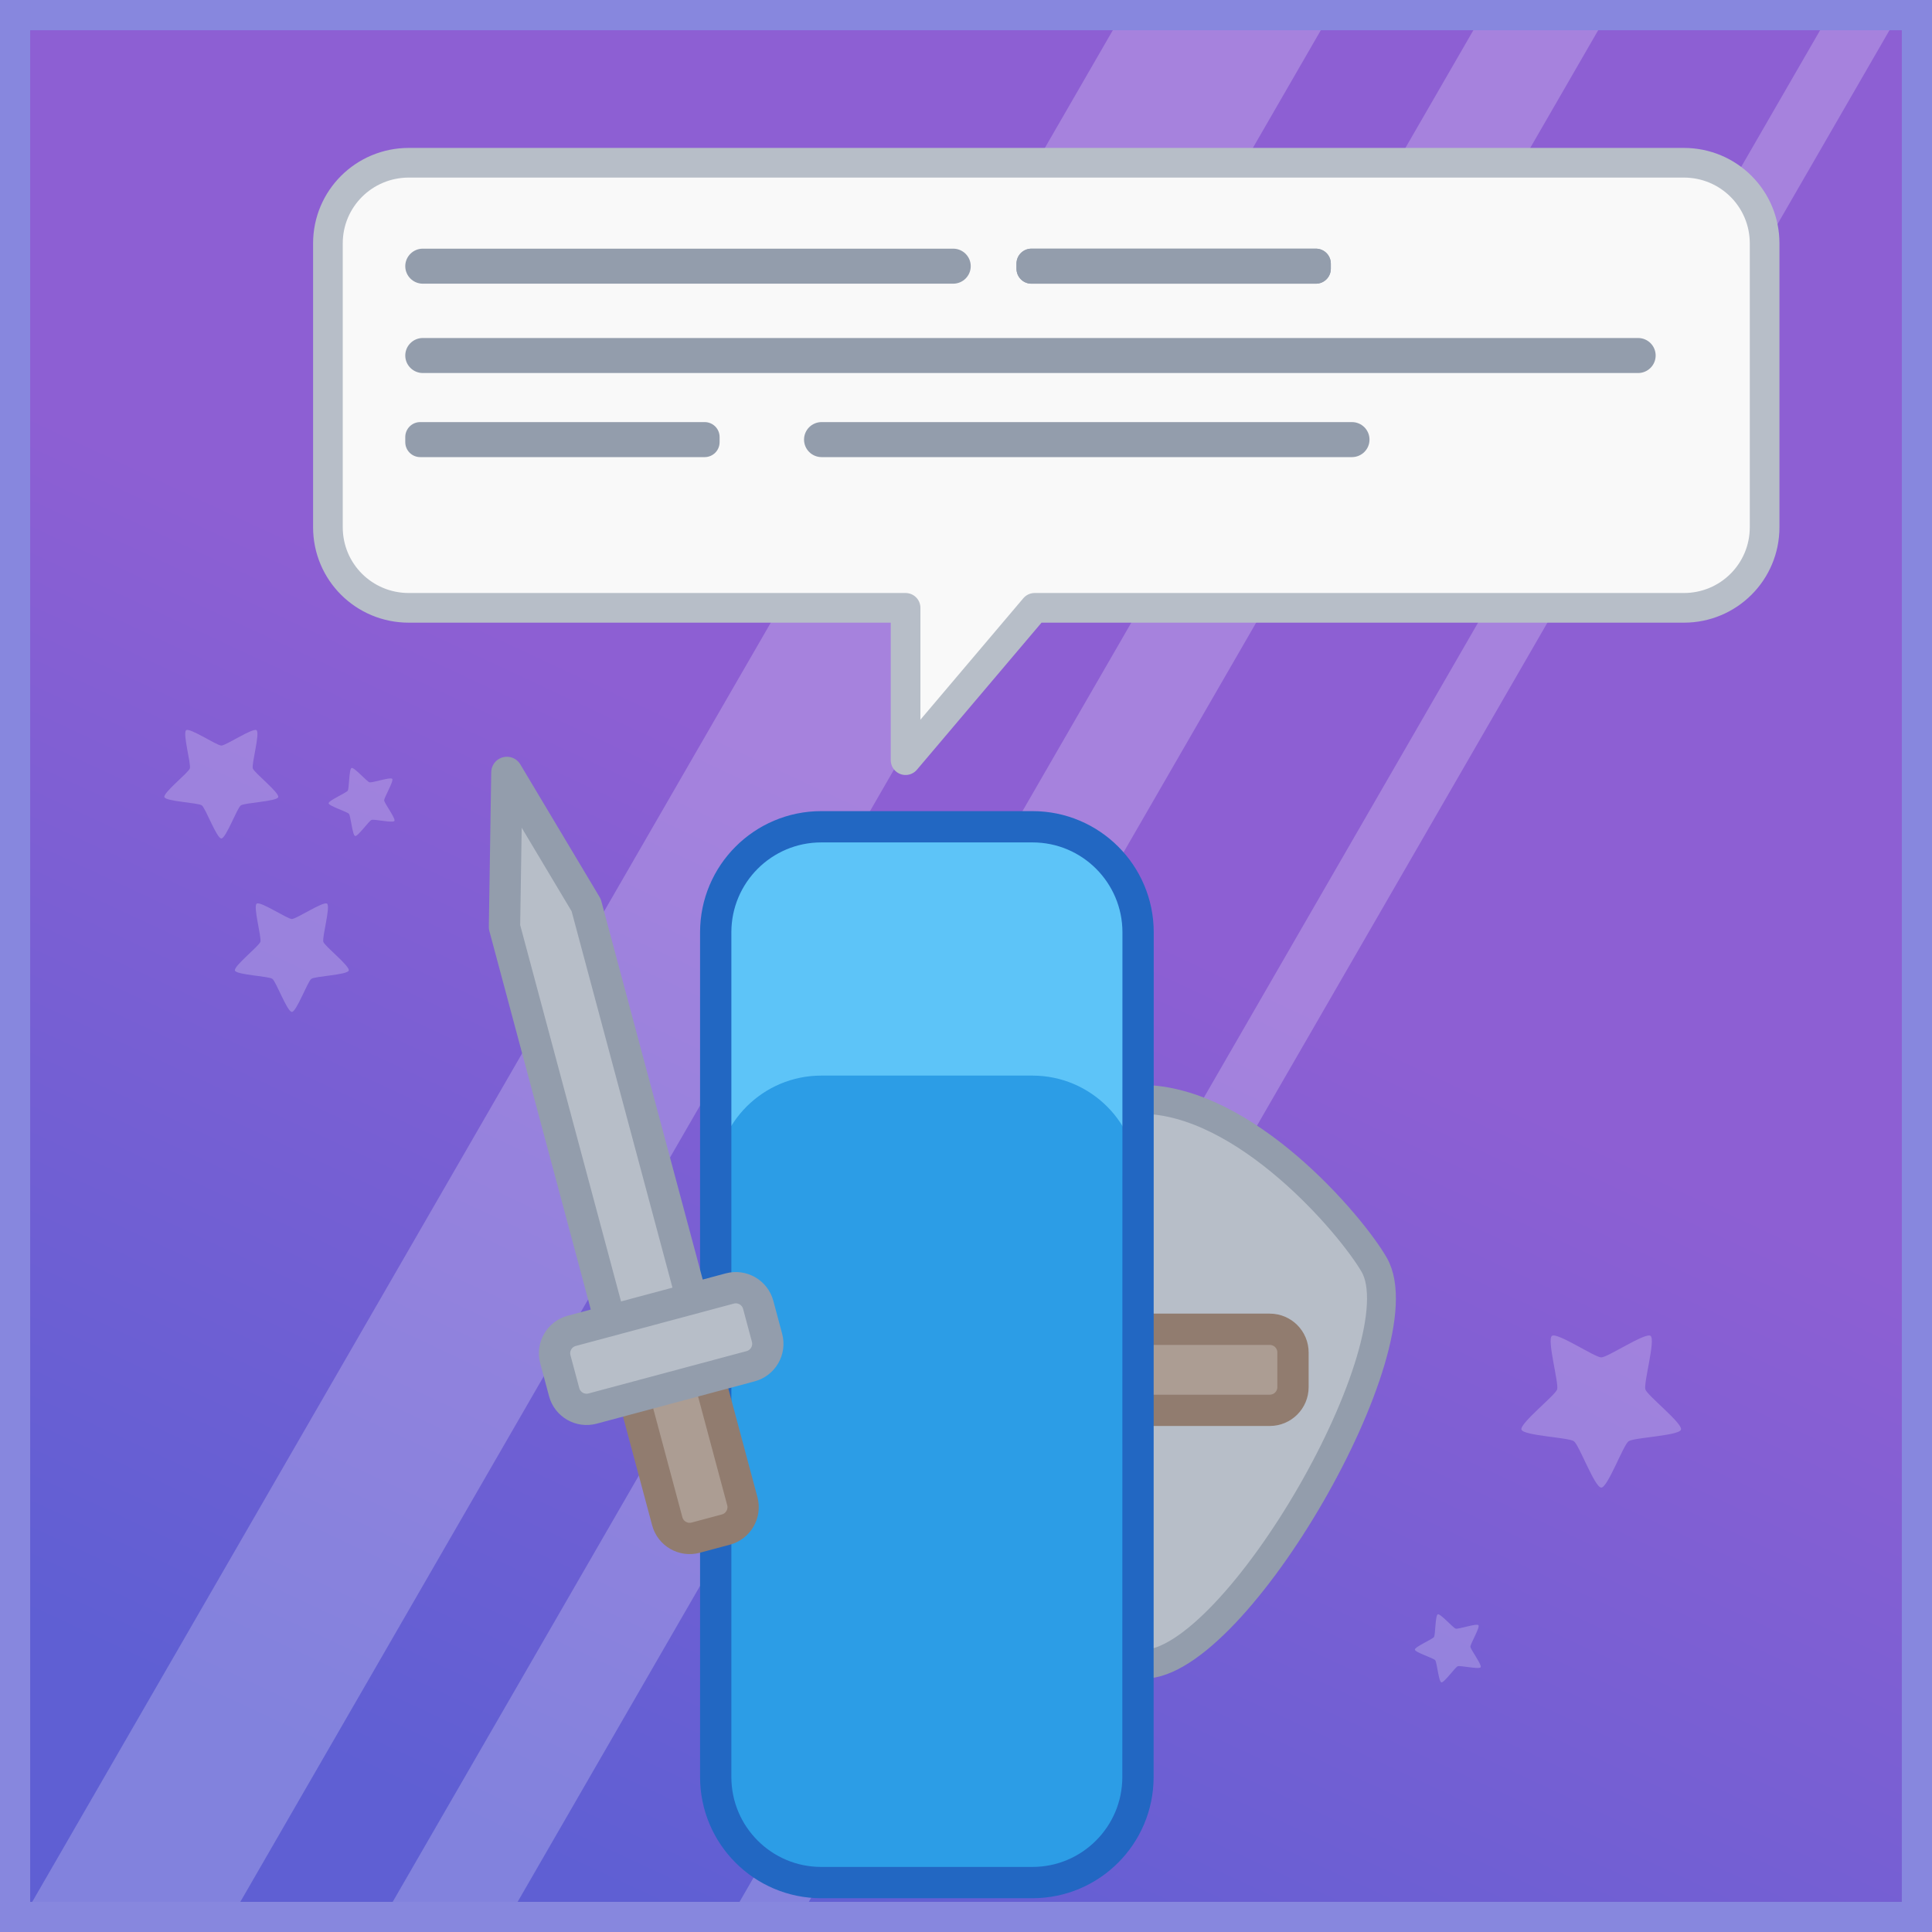
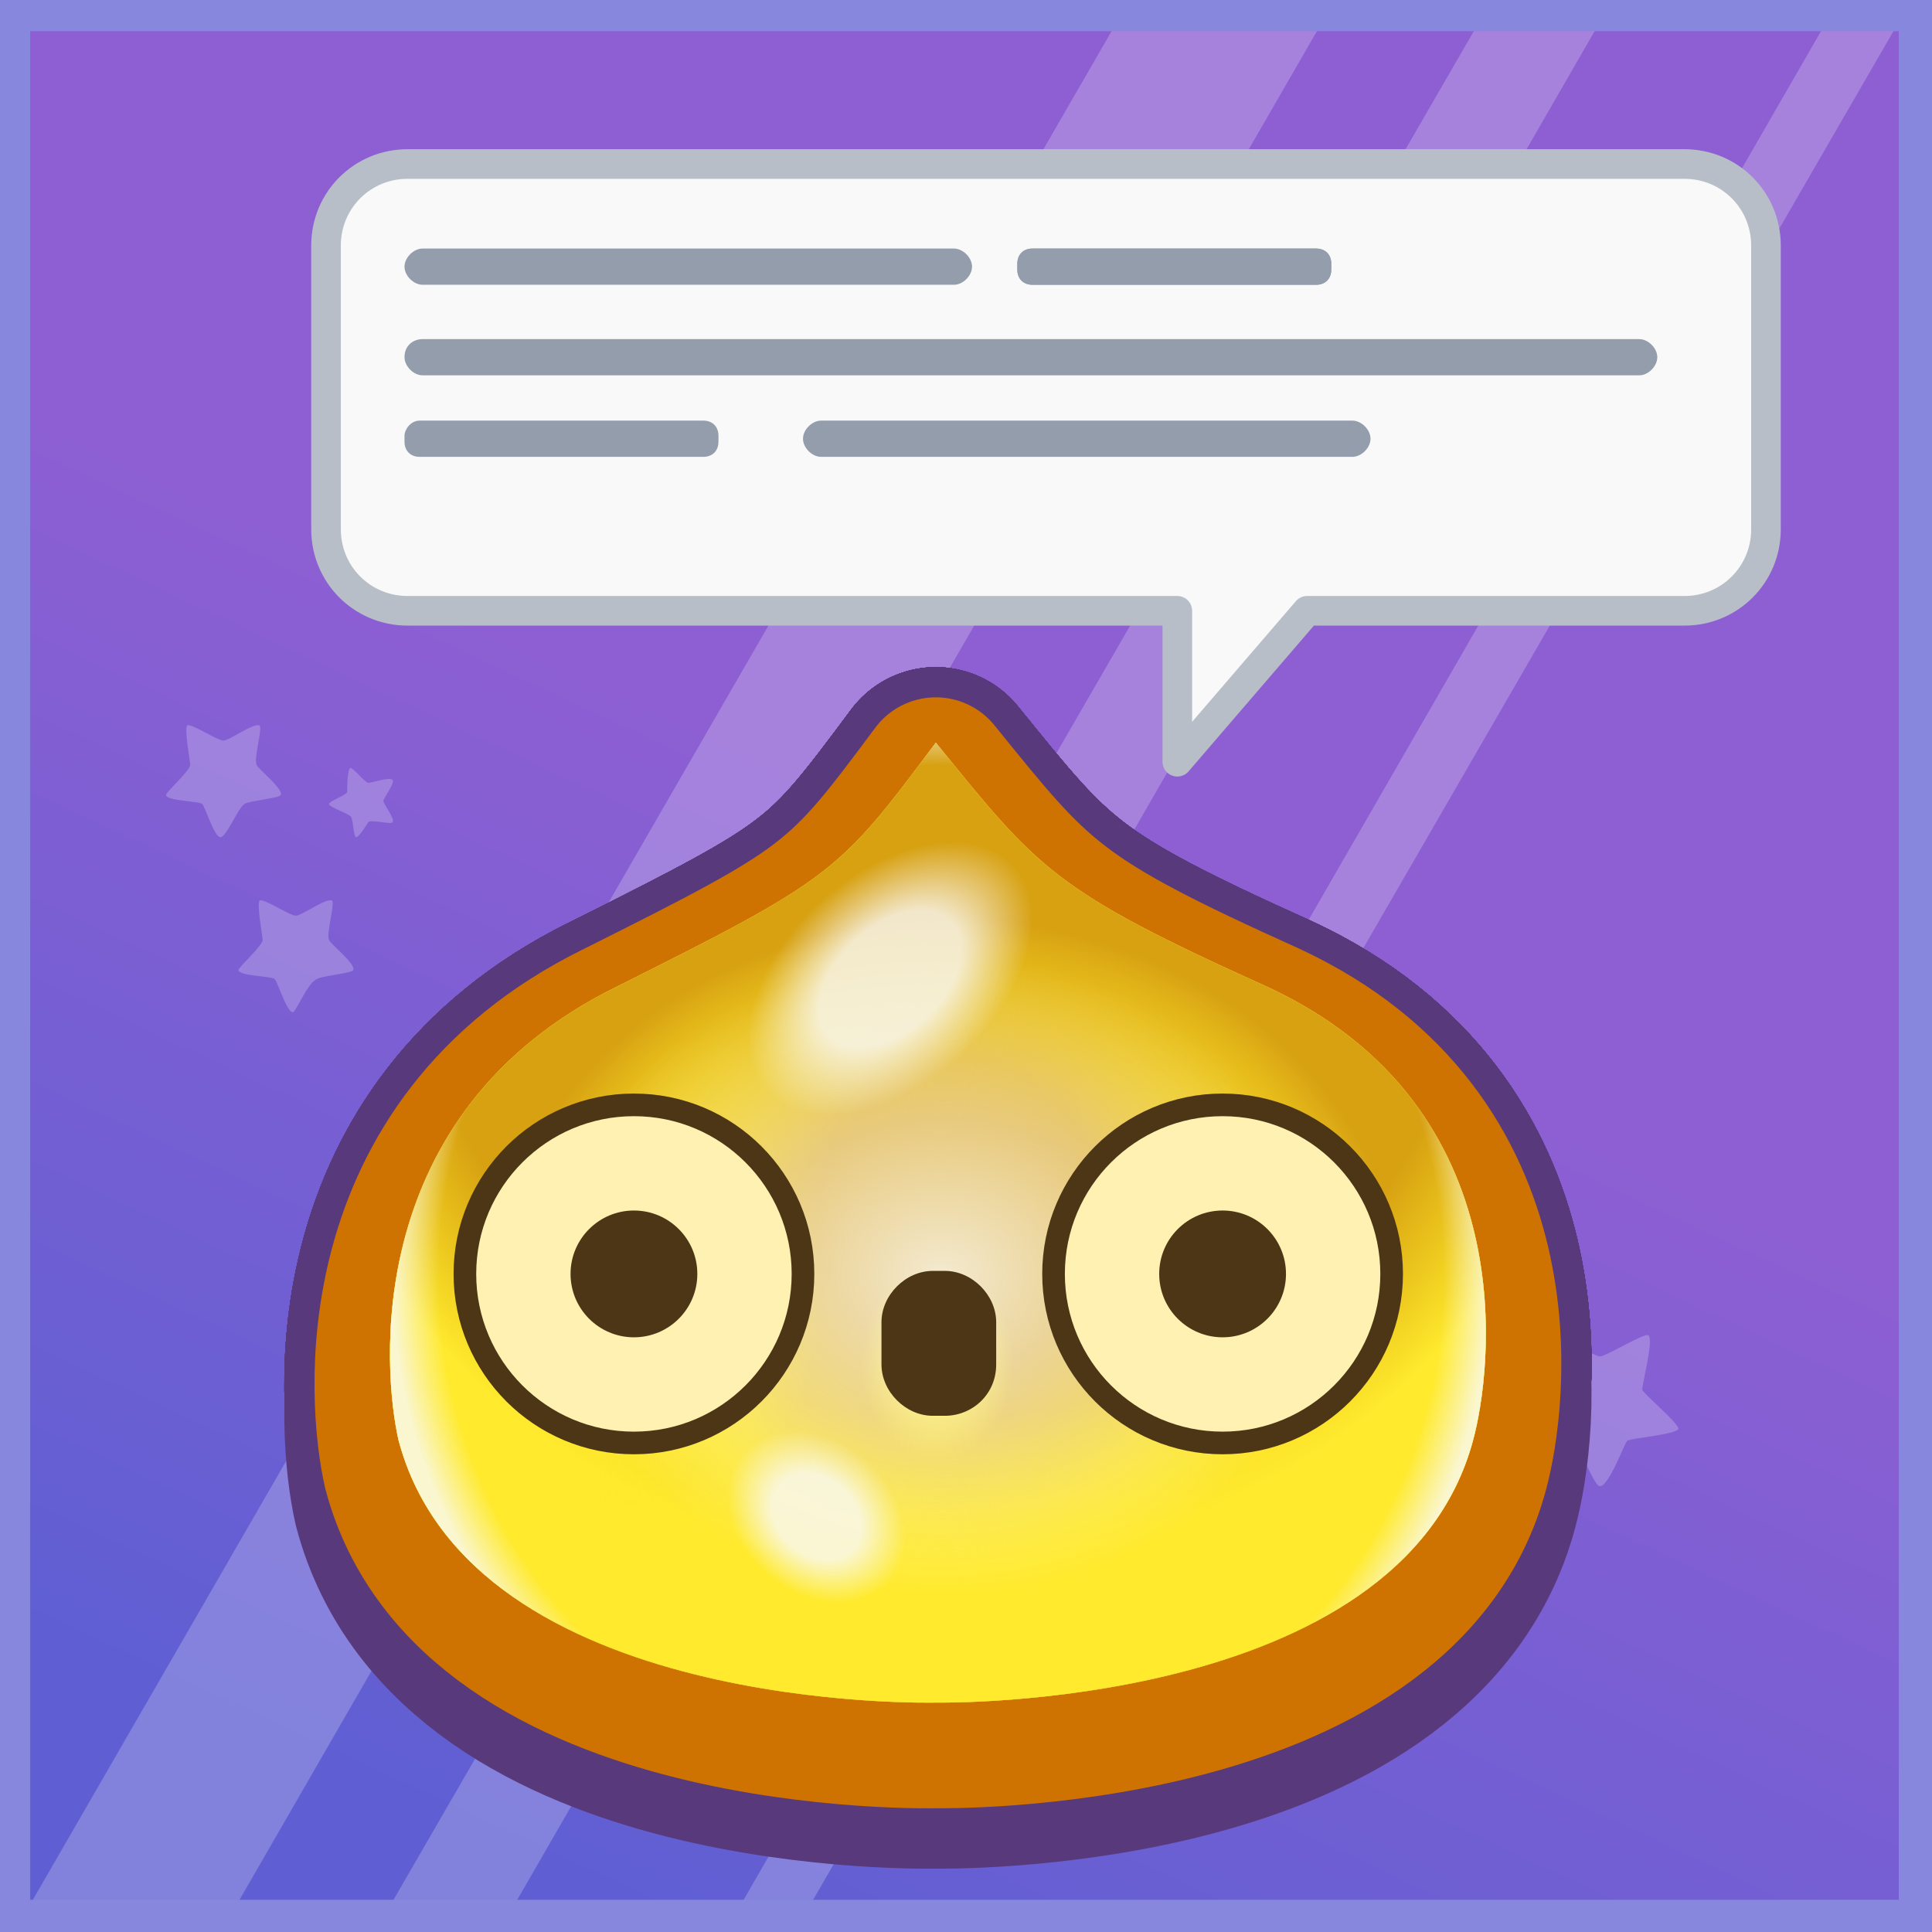
- <svg xmlns="http://www.w3.org/2000/svg" xmlns:xlink="http://www.w3.org/1999/xlink" width="64" height="64" viewBox="0 0 16.933 16.933" version="1.1" id="svg839">
-   <defs id="defs833">
-     <linearGradient id="linearGradient1525">
-       <stop style="stop-color:#5f5fd3;stop-opacity:1" offset="0" id="stop1521" />
-       <stop style="stop-color:#8d5fd3;stop-opacity:1" offset="1" id="stop1523" />
-     </linearGradient>
-     <clipPath id="_clip1">
-       <path d="M 782,389.065 C 782,379.095 772.59,371 761,371 h -42 c -11.59,0 -21,8.095 -21,18.065 v 144.523 c 0,9.971 9.41,18.065 21,18.065 h 42 c 11.59,0 21,-8.094 21,-18.065 z" id="path4" />
-     </clipPath>
-     <clipPath id="clipPath1397">
-       <path id="path1395" d="M 782,389.065 C 782,379.095 772.59,371 761,371 h -42 c -11.59,0 -21,8.095 -21,18.065 v 144.523 c 0,9.971 9.41,18.065 21,18.065 h 42 c 11.59,0 21,-8.094 21,-18.065 z" />
-     </clipPath>
-     <linearGradient xlink:href="#linearGradient1525" id="linearGradient1527" x1="6.142" y1="297" x2="10.213" y2="288.286" gradientUnits="userSpaceOnUse" />
-   </defs>
-   <g id="layer1" transform="translate(0,-280.0666)">
-     <rect style="opacity:1;fill:url(#linearGradient1527);fill-opacity:1;stroke:none;stroke-width:0.26;stroke-linecap:round;stroke-linejoin:round;stroke-miterlimit:4;stroke-dasharray:none;stroke-opacity:1" id="rect1519" width="16.933" height="16.933" x="0" y="280.067" ry="0.167" />
-     <path style="opacity:0.22;fill:#ffffff;fill-opacity:1;stroke:none;stroke-width:0.26;stroke-linecap:round;stroke-linejoin:round;stroke-miterlimit:4;stroke-dasharray:none;stroke-opacity:1" d="m 9.906,280.067 -9.685,16.775 c 0.005,0.088 0.076,0.159 0.166,0.159 H 1.953 L 11.729,280.067 Z m 3.16,0 -9.777,16.933 h 1.095 l 9.776,-16.933 z m 3.039,0 -9.776,16.933 h 0.607 l 9.777,-16.933 z" id="rect1542" />
-     <g id="g1497" transform="matrix(1.011991,0,0,1.011991,3.26119,-0.01978024)" style="stroke-width:1.045">
-       <g transform="translate(-0.484426)" id="g1483" style="stroke-width:1.045">
-         <path style="opacity:1;fill:#b7bec8;fill-opacity:1;stroke:#939dac;stroke-width:0.25;stroke-miterlimit:4;stroke-dasharray:none;stroke-opacity:1" d="m 7.144,286.289 c -0.899,0 -1.776,1.086 -1.976,1.432 -0.399,0.692 1.199,3.46 1.998,3.46 0.799,0 2.397,-2.768 1.997,-3.46 -0.2,-0.346 -1.12,-1.432 -2.019,-1.432 z" id="path1434" />
-         <rect style="opacity:1;fill:#ac9d93;fill-opacity:1;stroke:#917c6f;stroke-width:0.271;stroke-linecap:round;stroke-linejoin:round;stroke-miterlimit:4;stroke-dasharray:none;stroke-opacity:1" id="rect1479" width="2.589" height="0.702" x="5.871" y="288.28" ry="0.201" />
-       </g>
-       <path d="m 6.634,284.842 c 0,-0.505 -0.41,-0.914 -0.914,-0.914 H 3.89 c -0.505,0 -0.914,0.41 -0.914,0.914 v 7.316 c 0,0.505 0.41,0.914 0.914,0.914 h 1.829 c 0.505,0 0.914,-0.41 0.914,-0.914 z" style="clip-rule:evenodd;fill:#5dc4f8;fill-rule:evenodd;stroke-width:0.049;stroke-linecap:round;stroke-linejoin:bevel;stroke-miterlimit:1.5" id="path2" />
-       <g transform="matrix(0.04354565,0,0,0.05061944,-27.41912,265.1477)" clip-path="url(#_clip1)" id="g11" style="clip-rule:evenodd;fill-rule:evenodd;stroke-width:1.045;stroke-linecap:round;stroke-linejoin:bevel;stroke-miterlimit:1.5">
-         <g transform="translate(0,42.5826)" id="g9" style="stroke-width:1.045">
-           <path d="M 782,389.065 C 782,379.095 772.59,371 761,371 h -42 c -11.59,0 -21,8.095 -21,18.065 v 144.523 c 0,9.971 9.41,18.065 21,18.065 h 42 c 11.59,0 21,-8.094 21,-18.065 z" style="fill:#2c9de6;stroke-width:1.045" id="path7" />
-         </g>
-       </g>
-       <path d="m 6.634,284.842 c 0,-0.505 -0.41,-0.914 -0.914,-0.914 H 3.89 c -0.505,0 -0.914,0.41 -0.914,0.914 v 7.316 c 0,0.505 0.41,0.914 0.914,0.914 h 1.829 c 0.505,0 0.914,-0.41 0.914,-0.914 z" style="clip-rule:evenodd;fill:none;fill-rule:evenodd;stroke:#2267c2;stroke-width:0.271;stroke-linecap:round;stroke-linejoin:bevel;stroke-miterlimit:1.5;stroke-dasharray:none" id="path13" />
-       <g transform="rotate(-15,7.362507,255.9071)" id="g1475" style="stroke-width:1.045">
-         <rect style="opacity:1;fill:#ac9d93;fill-opacity:1;stroke:#917c6f;stroke-width:0.271;stroke-linecap:round;stroke-linejoin:round;stroke-miterlimit:4;stroke-dasharray:none;stroke-opacity:1" id="rect1470" width="0.673" height="1.571" x="-6.089" y="286.169" ry="0.201" />
-         <path style="opacity:1;fill:#b7bec8;fill-opacity:1;stroke:#939dac;stroke-width:1.025;stroke-linecap:round;stroke-linejoin:round;stroke-miterlimit:4;stroke-dasharray:none;stroke-opacity:1" d="M -23.125,8.074 V 22.17 c 0,0.421 0.339,0.758 0.76,0.758 h 1.25 c 0.42,0 0.758,-0.337 0.758,-0.758 V 8.074 l -1.383,-4.867 z" id="rect1464" transform="matrix(0.2645833,0,0,0.2645833,0,280.0666)" />
-         <rect style="opacity:1;fill:#b7bec8;fill-opacity:1;stroke:#939dac;stroke-width:0.271;stroke-linecap:round;stroke-linejoin:round;stroke-miterlimit:4;stroke-dasharray:none;stroke-opacity:1" id="rect1468" width="1.819" height="0.697" x="-6.662" y="285.732" ry="0.201" />
-       </g>
+ <svg xmlns="http://www.w3.org/2000/svg" xmlns:xlink="http://www.w3.org/1999/xlink" enable-background="new 0 0 64 64" viewBox="0 0 64 64">
+   <linearGradient id="a" gradientTransform="matrix(3.7795 0 0 -3.7795 3260.386 8342.767)" gradientUnits="userSpaceOnUse" x1="-857.84" x2="-853.769" y1="2116.948" y2="2125.662">
+     <stop offset="0" stop-color="#5f5fd3" />
+     <stop offset="1" stop-color="#8d5fd3" />
+   </linearGradient>
+   <radialGradient id="b" cx="31.817" cy="40.283" gradientTransform="matrix(0 1 -.9375 0 69.5839 8.4657)" gradientUnits="userSpaceOnUse" r="13.662">
+     <stop offset=".37" stop-color="#ffe923" stop-opacity="0" />
+     <stop offset=".848" stop-color="#ffea2e" />
+   </radialGradient>
+   <radialGradient id="c" cx="31.41" cy="43.332" gradientTransform="matrix(0 1 -1.1728 0 82.2321 11.9221)" gradientUnits="userSpaceOnUse" r="16.3">
+     <stop offset=".385" stop-color="#ffe923" stop-opacity="0" />
+     <stop offset=".79" stop-color="#d7a112" />
+   </radialGradient>
+   <radialGradient id="d" cx="31.207" cy="29.1" gradientUnits="userSpaceOnUse" r="26.778">
+     <stop offset=".668" stop-color="#ffe923" stop-opacity="0" />
+     <stop offset=".848" stop-color="#ffea2e" />
+   </radialGradient>
+   <radialGradient id="e" cx="20.838" cy="43.874" gradientUnits="userSpaceOnUse" r="26.778">
+     <stop offset="0" stop-color="#ffea2e" />
+     <stop offset=".165" stop-color="#ffea2c" stop-opacity=".299" />
+     <stop offset=".224" stop-color="#ffe925" stop-opacity=".047" />
+     <stop offset=".235" stop-color="#ffe923" stop-opacity="0" />
+   </radialGradient>
+   <radialGradient id="f" cx="31.043" cy="45.162" gradientTransform="matrix(0 1 -.7792 0 66.2317 14.1191)" gradientUnits="userSpaceOnUse" r="15.132">
+     <stop offset=".087" stop-color="#ffea2e" />
+     <stop offset=".167" stop-color="#ffea2b" stop-opacity=".377" />
+     <stop offset=".214" stop-color="#ffe923" stop-opacity=".004" />
+     <stop offset=".214" stop-color="#ffe923" stop-opacity="0" />
+   </radialGradient>
+   <radialGradient id="g" cx="31.179" cy="42.248" gradientTransform="matrix(0 1 -1.2111 0 82.3465 11.0694)" gradientUnits="userSpaceOnUse" r="17.901">
+     <stop offset="0" stop-color="#f9f9f9" stop-opacity=".8" />
+     <stop offset=".591" stop-color="#f9f9f9" stop-opacity="0" />
+   </radialGradient>
+   <linearGradient id="h">
+     <stop offset=".252" stop-color="#f9f9f9" stop-opacity=".8" />
+     <stop offset=".28" stop-color="#f9f9f9" stop-opacity=".713" />
+     <stop offset=".509" stop-color="#f9f9f9" stop-opacity="0" />
+   </linearGradient>
+   <radialGradient id="i" cx="29.484" cy="32.421" gradientTransform="matrix(-.7381 .6746 -.4199 -.4595 64.8634 27.4267)" gradientUnits="userSpaceOnUse" r="10.93" xlink:href="#h" />
+   <radialGradient id="j" cx="27.045" cy="50.245" gradientTransform="matrix(.7567 .6538 -.5096 .5898 32.1861 2.9283)" gradientUnits="userSpaceOnUse" r="6.362" xlink:href="#h" />
+   <radialGradient id="k" cx="31.179" cy="42.248" gradientTransform="matrix(0 1 -.9846 0 72.777 11.0694)" gradientUnits="userSpaceOnUse" r="20.196">
+     <stop offset=".837" stop-color="#f9f9f9" stop-opacity="0" />
+     <stop offset=".916" stop-color="#f9f9f9" stop-opacity=".8" />
+   </radialGradient>
+   <g transform="translate(0 -280.0666)">
+     <path d="m.6 280.1h62.7c.3 0 .6.3.6.6v62.7c0 .3-.3.6-.6.6h-62.7c-.3 0-.6-.3-.6-.6v-62.7c0-.4.3-.6.6-.6z" fill="url(#a)" />
+     <path d="m37.4 280.1-36.6 63.4c0 .3.3.6.6.6h5.9l36.9-64zm12 0-37 64h4.1l36.9-64zm11.5 0-36.9 64h2.3l37-64z" fill="#fff" opacity=".22" />
+     <path d="m13.5 285.5c-1.5 0-2.7 1.2-2.7 2.7v9.4c0 1.5 1.2 2.7 2.7 2.7h25.5v5l4.3-5h12.5c1.5 0 2.7-1.2 2.7-2.7v-9.4c0-1.5-1.2-2.7-2.7-2.7z" style="fill:#f9f9f9;stroke:#b7bec8;stroke-width:.981;stroke-linecap:round;stroke-linejoin:round;stroke-miterlimit:15.118" />
+     <g fill="#939dac">
+       <path d="m14 288.3h17.6c.3 0 .6.3.6.6 0 .3-.3.6-.6.6h-17.6c-.3 0-.6-.3-.6-.6 0-.3.3-.6.6-.6z" />
+       <path d="m14 291.3h40.3c.3 0 .6.3.6.6 0 .3-.3.6-.6.6h-40.3c-.3 0-.6-.3-.6-.6 0-.4.3-.6.6-.6z" />
+       <path d="m34.2 288.3h9.4c.3 0 .5.2.5.5v.2c0 .3-.2.5-.5.5h-9.4c-.3 0-.5-.2-.5-.5v-.2c0-.3.2-.5.5-.5z" />
+       <path d="m34.2 288.3h9.4c.3 0 .5.2.5.5v.2c0 .3-.2.5-.5.5h-9.4c-.3 0-.5-.2-.5-.5v-.2c0-.3.2-.5.5-.5z" />
+       <path d="m13.9 294h9.4c.3 0 .5.2.5.5v.2c0 .3-.2.5-.5.5h-9.4c-.3 0-.5-.2-.5-.5v-.2c0-.2.2-.5.5-.5z" />
+       <path d="m27.2 294h17.6c.3 0 .6.3.6.6 0 .3-.3.6-.6.6h-17.6c-.3 0-.6-.3-.6-.6 0-.3.3-.6.6-.6z" />
    </g>
-     <path style="opacity:1;fill:#f9f9f9;fill-opacity:1;stroke:#b7bec8;stroke-width:0.26;stroke-linecap:round;stroke-linejoin:round;stroke-miterlimit:4;stroke-dasharray:none;stroke-opacity:1" d="m 3.583,281.493 c -0.392,0 -0.709,0.315 -0.709,0.707 v 2.487 c 0,0.392 0.316,0.707 0.709,0.707 H 7.937 v 1.335 l 1.131,-1.335 h 5.69 c 0.392,0 0.708,-0.315 0.708,-0.707 v -2.487 c 0,-0.392 -0.316,-0.707 -0.708,-0.707 z" id="rect1499" />
-     <rect style="opacity:1;fill:#939dac;fill-opacity:1;stroke:none;stroke-width:0.26;stroke-linecap:round;stroke-linejoin:round;stroke-miterlimit:4;stroke-dasharray:none;stroke-opacity:1" id="rect1507" width="4.956" height="0.307" x="3.552" y="282.246" ry="0.154" />
-     <rect ry="0.154" y="283.029" x="3.552" height="0.307" width="10.959" id="rect1509" style="opacity:1;fill:#939dac;fill-opacity:1;stroke:none;stroke-width:0.26;stroke-linecap:round;stroke-linejoin:round;stroke-miterlimit:4;stroke-dasharray:none;stroke-opacity:1" />
-     <rect ry="0.131" y="282.246" x="8.909" height="0.307" width="2.755" id="rect1511" style="opacity:1;fill:#939dac;fill-opacity:1;stroke:none;stroke-width:0.26;stroke-linecap:round;stroke-linejoin:round;stroke-miterlimit:4;stroke-dasharray:none;stroke-opacity:1" />
-     <rect style="opacity:1;fill:#939dac;fill-opacity:1;stroke:none;stroke-width:0.26;stroke-linecap:round;stroke-linejoin:round;stroke-miterlimit:4;stroke-dasharray:none;stroke-opacity:1" id="rect1513" width="2.755" height="0.307" x="8.909" y="282.246" ry="0.131" />
-     <rect ry="0.131" y="283.766" x="3.552" height="0.307" width="2.755" id="rect1515" style="opacity:1;fill:#939dac;fill-opacity:1;stroke:none;stroke-width:0.26;stroke-linecap:round;stroke-linejoin:round;stroke-miterlimit:4;stroke-dasharray:none;stroke-opacity:1" />
-     <rect ry="0.154" y="283.766" x="7.047" height="0.307" width="4.956" id="rect1517" style="opacity:1;fill:#939dac;fill-opacity:1;stroke:none;stroke-width:0.26;stroke-linecap:round;stroke-linejoin:round;stroke-miterlimit:4;stroke-dasharray:none;stroke-opacity:1" />
-     <path style="opacity:0.22;fill:#ffffff;fill-opacity:1;stroke:none;stroke-width:0.26;stroke-linecap:round;stroke-linejoin:round;stroke-miterlimit:4;stroke-dasharray:none;stroke-opacity:1" id="path1550" d="m 14.552,292.889 c -0.04,0.04 -0.4,-0.127 -0.456,-0.118 -0.056,0.009 -0.347,0.279 -0.397,0.253 -0.05,-0.026 -0.003,-0.42 -0.028,-0.47 -0.026,-0.05 -0.373,-0.244 -0.364,-0.3 0.009,-0.056 0.399,-0.132 0.439,-0.172 0.04,-0.04 0.117,-0.43 0.172,-0.439 0.056,-0.009 0.249,0.338 0.3,0.364 0.05,0.026 0.445,-0.022 0.47,0.029 0.026,0.05 -0.245,0.341 -0.253,0.397 -0.009,0.056 0.158,0.416 0.118,0.456 z" transform="rotate(45,14.03314,292.3706)" />
-     <path transform="matrix(0.5045402,0.5045402,-0.5045402,0.5045402,142.3716,132.2986)" d="m 14.552,292.889 c -0.04,0.04 -0.4,-0.127 -0.456,-0.118 -0.056,0.009 -0.347,0.279 -0.397,0.253 -0.05,-0.026 -0.003,-0.42 -0.028,-0.47 -0.026,-0.05 -0.373,-0.244 -0.364,-0.3 0.009,-0.056 0.399,-0.132 0.439,-0.172 0.04,-0.04 0.117,-0.43 0.172,-0.439 0.056,-0.009 0.249,0.338 0.3,0.364 0.05,0.026 0.445,-0.022 0.47,0.029 0.026,0.05 -0.245,0.341 -0.253,0.397 -0.009,0.056 0.158,0.416 0.118,0.456 z" id="path1552" style="opacity:0.22;fill:#ffffff;fill-opacity:1;stroke:none;stroke-width:0.364;stroke-linecap:round;stroke-linejoin:round;stroke-miterlimit:4;stroke-dasharray:none;stroke-opacity:1" />
-     <path style="opacity:0.22;fill:#ffffff;fill-opacity:1;stroke:none;stroke-width:0.364;stroke-linecap:round;stroke-linejoin:round;stroke-miterlimit:4;stroke-dasharray:none;stroke-opacity:1" id="path1554" d="m 14.552,292.889 c -0.04,0.04 -0.4,-0.127 -0.456,-0.118 -0.056,0.009 -0.347,0.279 -0.397,0.253 -0.05,-0.026 -0.003,-0.42 -0.028,-0.47 -0.026,-0.05 -0.373,-0.244 -0.364,-0.3 0.009,-0.056 0.399,-0.132 0.439,-0.172 0.04,-0.04 0.117,-0.43 0.172,-0.439 0.056,-0.009 0.249,0.338 0.3,0.364 0.05,0.026 0.445,-0.022 0.47,0.029 0.026,0.05 -0.245,0.341 -0.253,0.397 -0.009,0.056 0.158,0.416 0.118,0.456 z" transform="matrix(0.5045402,0.5045402,-0.5045402,0.5045402,142.9897,133.8187)" />
-     <path transform="matrix(0.2135269,0.3698395,-0.3698395,0.2135269,117.8472,226.8897)" d="m 14.552,292.889 c -0.04,0.04 -0.4,-0.127 -0.456,-0.118 -0.056,0.009 -0.347,0.279 -0.397,0.253 -0.05,-0.026 -0.003,-0.42 -0.028,-0.47 -0.026,-0.05 -0.373,-0.244 -0.364,-0.3 0.009,-0.056 0.399,-0.132 0.439,-0.172 0.04,-0.04 0.117,-0.43 0.172,-0.439 0.056,-0.009 0.249,0.338 0.3,0.364 0.05,0.026 0.445,-0.022 0.47,0.029 0.026,0.05 -0.245,0.341 -0.253,0.397 -0.009,0.056 0.158,0.416 0.118,0.456 z" id="path1556" style="opacity:0.22;fill:#ffffff;fill-opacity:1;stroke:none;stroke-width:0.608;stroke-linecap:round;stroke-linejoin:round;stroke-miterlimit:4;stroke-dasharray:none;stroke-opacity:1" />
-     <path style="opacity:0.22;fill:#ffffff;fill-opacity:1;stroke:none;stroke-width:0.608;stroke-linecap:round;stroke-linejoin:round;stroke-miterlimit:4;stroke-dasharray:none;stroke-opacity:1" id="path1558" d="m 14.552,292.889 c -0.04,0.04 -0.4,-0.127 -0.456,-0.118 -0.056,0.009 -0.347,0.279 -0.397,0.253 -0.05,-0.026 -0.003,-0.42 -0.028,-0.47 -0.026,-0.05 -0.373,-0.244 -0.364,-0.3 0.009,-0.056 0.399,-0.132 0.439,-0.172 0.04,-0.04 0.117,-0.43 0.172,-0.439 0.056,-0.009 0.249,0.338 0.3,0.364 0.05,0.026 0.445,-0.022 0.47,0.029 0.026,0.05 -0.245,0.341 -0.253,0.397 -0.009,0.056 0.158,0.416 0.118,0.456 z" transform="matrix(0.2135269,0.3698395,-0.3698395,0.2135269,108.3269,219.4719)" />
-     <rect ry="0.167" y="280.067" x="0" height="16.933" width="16.933" id="rect1567" style="opacity:1;fill:none;fill-opacity:1;stroke:#8787de;stroke-width:0.529;stroke-linecap:round;stroke-linejoin:round;stroke-miterlimit:4;stroke-dasharray:none;stroke-opacity:1;paint-order:normal" />
+     <path d="m53 329.3c-.2 0-.7-1.4-.9-1.5s-1.7-.2-1.7-.4c-.1-.2 1.1-1.1 1.2-1.3s-.3-1.6-.2-1.8c.2-.1 1.4.7 1.6.7s1.5-.8 1.6-.7c.2.1-.2 1.6-.2 1.8.1.2 1.2 1.1 1.2 1.3-.1.2-1.6.3-1.7.4s-.6 1.5-.9 1.5z" fill="#fff" opacity=".22" />
+     <path d="m7.3 307.8c-.2 0-.5-1-.6-1.1s-1.2-.1-1.2-.3c0-.1.8-.8.8-1 0-.1-.2-1.2-.1-1.3s1 .5 1.2.5 1-.6 1.2-.5c.1.1-.2 1.1-.1 1.3 0 .1.9.8.8 1 0 .1-1.1.2-1.2.3-.2.1-.6 1.1-.8 1.1z" fill="#fff" opacity=".22" />
+     <path d="m9.7 313.6c-.2 0-.5-1-.6-1.1s-1.2-.1-1.2-.3c0-.1.8-.8.8-1 0-.1-.2-1.2-.1-1.3s1 .5 1.2.5 1-.6 1.2-.5c.1.1-.2 1.1-.1 1.3 0 .1.9.8.8 1 0 .1-1.1.2-1.2.3-.3.1-.7 1.1-.8 1.1z" fill="#fff" opacity=".22" />
+     <path d="m47.7 335.8c-.1 0-.1-.7-.2-.7-.1-.1-.7-.3-.7-.4s.6-.3.6-.4 0-.7.1-.8c.1 0 .5.5.6.5s.7-.2.8-.1-.3.6-.3.7.4.6.3.7-.7-.1-.8 0c.1 0-.3.5-.4.5z" fill="#fff" opacity=".22" />
+     <path d="m11.8 307.8c-.1 0-.1-.7-.2-.7-.1-.1-.7-.3-.7-.4s.6-.3.6-.4 0-.7.1-.8c.1 0 .5.5.6.5s.7-.2.8-.1-.3.6-.3.7.4.6.3.7c0 .1-.7-.1-.8 0 0 0-.3.5-.4.5z" fill="#fff" opacity=".22" />
+     <path d="m.6 280.1h62.7c.3 0 .6.3.6.6v62.7c0 .3-.3.6-.6.6h-62.7c-.3 0-.6-.3-.6-.6v-62.7c0-.4.3-.6.6-.6z" style="fill:none;stroke:#8787de;stroke-width:2;stroke-linecap:round;stroke-linejoin:round;stroke-miterlimit:15.118" />
  </g>
+   <g fill="none" stroke="#58397c" stroke-linecap="round" stroke-linejoin="round" stroke-width="7">
+     <path d="m42 33.7c-7.1-3.2-7.6-3.9-11-8.1-3.2 4.3-3.4 4.5-10.6 8.1-8.5 4.2-7.7 12.8-7.2 15 2.4 9.1 17.8 8.7 17.8 8.7s15.4.3 17.8-8.7c.6-2.2 1.8-11-6.8-15z" />
+     <path d="m42 34.7c-7.1-3.2-7.6-3.9-11-8.1-3.2 4.3-3.4 4.5-10.6 8.1-8.5 4.2-7.7 12.8-7.2 15 2.4 9.1 17.8 8.7 17.8 8.7s15.4.3 17.8-8.7c.6-2.2 1.8-11-6.8-15z" />
+     <path d="m42 33.7c-7.1-3.2-7.6-3.9-11-8.1-3.2 4.3-3.4 4.5-10.6 8.1-8.5 4.2-7.7 12.8-7.2 15 2.4 9.1 17.8 8.7 17.8 8.7s15.4.3 17.8-8.7c.6-2.2 1.8-11-6.8-15z" />
+     <path d="m42 33.7c-7.1-3.2-7.6-3.9-11-8.1-3.2 4.3-3.4 4.5-10.6 8.1-8.5 4.2-7.7 12.8-7.2 15 2.4 9.1 17.8 8.7 17.8 8.7s15.4.3 17.8-8.7c.6-2.2 1.8-11-6.8-15z" />
+     <path d="m42 33.7c-7.1-3.2-7.6-3.9-11-8.1-3.2 4.3-3.4 4.5-10.6 8.1-8.5 4.2-7.7 12.8-7.2 15 2.4 9.1 17.8 8.7 17.8 8.7s15.4.3 17.8-8.7c.6-2.2 1.8-11-6.8-15z" />
+     <path d="m42 33.7c-7.1-3.2-7.6-3.9-11-8.1-3.2 4.3-3.4 4.5-10.6 8.1-8.5 4.2-7.7 12.8-7.2 15 2.4 9.1 17.8 8.7 17.8 8.7s15.4.3 17.8-8.7c.6-2.2 1.8-11-6.8-15z" />
+     <path d="m42 33.7c-7.1-3.2-7.6-3.9-11-8.1-3.2 4.3-3.4 4.5-10.6 8.1-8.5 4.2-7.7 12.8-7.2 15 2.4 9.1 17.8 8.7 17.8 8.7s15.4.3 17.8-8.7c.6-2.2 1.8-11-6.8-15z" />
+     <path d="m42 33.7c-7.1-3.2-7.6-3.9-11-8.1-3.2 4.3-3.4 4.5-10.6 8.1-8.5 4.2-7.7 12.8-7.2 15 2.4 9.1 17.8 8.7 17.8 8.7s15.4.3 17.8-8.7c.6-2.2 1.8-11-6.8-15z" />
+     <path d="m42 33.7c-7.1-3.2-7.6-3.9-11-8.1-3.2 4.3-3.4 4.5-10.6 8.1-8.5 4.2-7.7 12.8-7.2 15 2.4 9.1 17.8 8.7 17.8 8.7s15.4.3 17.8-8.7c.6-2.2 1.8-11-6.8-15z" />
+     <path d="m42 33.7c-7.1-3.2-7.6-3.9-11-8.1-3.2 4.3-3.4 4.5-10.6 8.1-8.5 4.2-7.7 12.8-7.2 15 2.4 9.1 17.8 8.7 17.8 8.7s15.4.3 17.8-8.7c.6-2.2 1.8-11-6.8-15z" />
+     <path d="m42 33.7c-7.1-3.2-7.6-3.9-11-8.1-3.2 4.3-3.4 4.5-10.6 8.1-8.5 4.2-7.7 12.8-7.2 15 2.4 9.1 17.8 8.7 17.8 8.7s15.4.3 17.8-8.7c.6-2.2 1.8-11-6.8-15z" />
+     <path d="m42 33.7c-7.1-3.2-7.6-3.9-11-8.1-3.2 4.3-3.4 4.5-10.6 8.1-8.5 4.2-7.7 12.8-7.2 15 2.4 9.1 17.8 8.7 17.8 8.7s15.4.3 17.8-8.7c.6-2.2 1.8-11-6.8-15z" />
+     <path d="m42 33.7c-7.1-3.2-7.6-3.9-11-8.1-3.2 4.3-3.4 4.5-10.6 8.1-8.5 4.2-7.7 12.8-7.2 15 2.4 9.1 17.8 8.7 17.8 8.7s15.4.3 17.8-8.7c.6-2.2 1.8-11-6.8-15z" />
+     <circle cx="21" cy="43.2" r="5.6" />
+     <circle cx="21" cy="43.2" r="2.1" />
+     <circle cx="40.5" cy="43.2" r="5.6" />
+     <circle cx="40.5" cy="43.2" r="2.1" />
+     <path d="m31.3 47.9h-.4c-.9 0-1.7-.8-1.7-1.7v-1.4c0-.9.8-1.7 1.7-1.7h.4c.9 0 1.7.8 1.7 1.7v1.4c0 1-.8 1.7-1.7 1.7z" />
+   </g>
+   <path d="m42 32.7c-7.1-3.2-7.6-3.9-11-8.1-3.2 4.3-3.4 4.5-10.6 8.1-8.5 4.2-7.7 12.8-7.2 15 2.4 9.1 17.8 8.7 17.8 8.7s15.4.3 17.8-8.7c.6-2.2 1.8-11-6.8-15z" fill="#ce7301" />
+   <path d="m42 33.7c-7.1-3.2-7.6-3.9-11-8.1-3.2 4.3-3.4 4.5-10.6 8.1-8.5 4.2-7.7 12.8-7.2 15 2.4 9.1 17.8 8.7 17.8 8.7s15.4.3 17.8-8.7c.6-2.2 1.8-11-6.8-15z" fill="none" stroke="#ce7301" stroke-linecap="round" stroke-linejoin="round" stroke-width="5" />
+   <path d="m42 32.7c-7.1-3.2-7.6-3.9-11-8.1-3.2 4.3-3.4 4.5-10.6 8.1-8.5 4.2-7.7 12.8-7.2 15 2.4 9.1 17.8 8.7 17.8 8.7s15.4.3 17.8-8.7c.6-2.2 1.8-11-6.8-15z" fill="#dcaa29" />
+   <path d="m42 32.7c-7.1-3.2-7.6-3.9-11-8.1-3.2 4.3-3.4 4.5-10.6 8.1-8.5 4.2-7.7 12.8-7.2 15 2.4 9.1 17.8 8.7 17.8 8.7s15.4.3 17.8-8.7c.6-2.2 1.8-11-6.8-15z" fill="url(#b)" />
+   <path d="m42 32.7c-7.1-3.2-7.6-3.9-11-8.1-3.2 4.3-3.4 4.5-10.6 8.1-8.5 4.2-7.7 12.8-7.2 15 2.4 9.1 17.8 8.7 17.8 8.7s15.4.3 17.8-8.7c.6-2.2 1.8-11-6.8-15z" fill="url(#c)" />
+   <path d="m42 32.7c-7.1-3.2-7.6-3.9-11-8.1-3.2 4.3-3.4 4.5-10.6 8.1-8.5 4.2-7.7 12.8-7.2 15 2.4 9.1 17.8 8.7 17.8 8.7s15.4.3 17.8-8.7c.6-2.2 1.8-11-6.8-15z" fill="url(#d)" />
+   <path d="m42 32.7c-7.1-3.2-7.6-3.9-11-8.1-3.2 4.3-3.4 4.5-10.6 8.1-8.5 4.2-7.7 12.8-7.2 15 2.4 9.1 17.8 8.7 17.8 8.7s15.4.3 17.8-8.7c.6-2.2 1.8-11-6.8-15z" fill="url(#e)" />
+   <path d="m42 32.7c-7.1-3.2-7.6-3.9-11-8.1-3.2 4.3-3.4 4.5-10.6 8.1-8.5 4.2-7.7 12.8-7.2 15 2.4 9.1 17.8 8.7 17.8 8.7s15.4.3 17.8-8.7c.6-2.2 1.8-11-6.8-15z" fill="url(#f)" />
+   <path d="m42 32.7c-7.1-3.2-7.6-3.9-11-8.1-3.2 4.3-3.4 4.5-10.6 8.1-8.5 4.2-7.7 12.8-7.2 15 2.4 9.1 17.8 8.7 17.8 8.7s15.4.3 17.8-8.7c.6-2.2 1.8-11-6.8-15z" fill="url(#g)" />
+   <path d="m42 32.7c-7.1-3.2-7.6-3.9-11-8.1-3.2 4.3-3.4 4.5-10.6 8.1-8.5 4.2-7.7 12.8-7.2 15 2.4 9.1 17.8 8.7 17.8 8.7s15.4.3 17.8-8.7c.6-2.2 1.8-11-6.8-15z" fill="url(#i)" />
+   <path d="m42 32.7c-7.1-3.2-7.6-3.9-11-8.1-3.2 4.3-3.4 4.5-10.6 8.1-8.5 4.2-7.7 12.8-7.2 15 2.4 9.1 17.8 8.7 17.8 8.7s15.4.3 17.8-8.7c.6-2.2 1.8-11-6.8-15z" fill="url(#j)" />
+   <path d="m42 32.7c-7.1-3.2-7.6-3.9-11-8.1-3.2 4.3-3.4 4.5-10.6 8.1-8.5 4.2-7.7 12.8-7.2 15 2.4 9.1 17.8 8.7 17.8 8.7s15.4.3 17.8-8.7c.6-2.2 1.8-11-6.8-15z" fill="url(#k)" />
+   <circle cx="21" cy="42.2" fill="#fff1b2" r="5.6" stroke="#4d3616" stroke-width=".75" />
+   <circle cx="21" cy="42.2" fill="#4d3616" r="2.1" />
+   <circle cx="40.5" cy="42.2" fill="#fff1b2" r="5.6" stroke="#4d3616" stroke-width=".75" />
+   <circle cx="40.5" cy="42.2" fill="#4d3616" r="2.1" />
+   <path d="m31.3 46.9h-.4c-.9 0-1.7-.8-1.7-1.7v-1.4c0-.9.8-1.7 1.7-1.7h.4c.9 0 1.7.8 1.7 1.7v1.4c0 1-.8 1.7-1.7 1.7z" fill="#4d3616" />
</svg>
